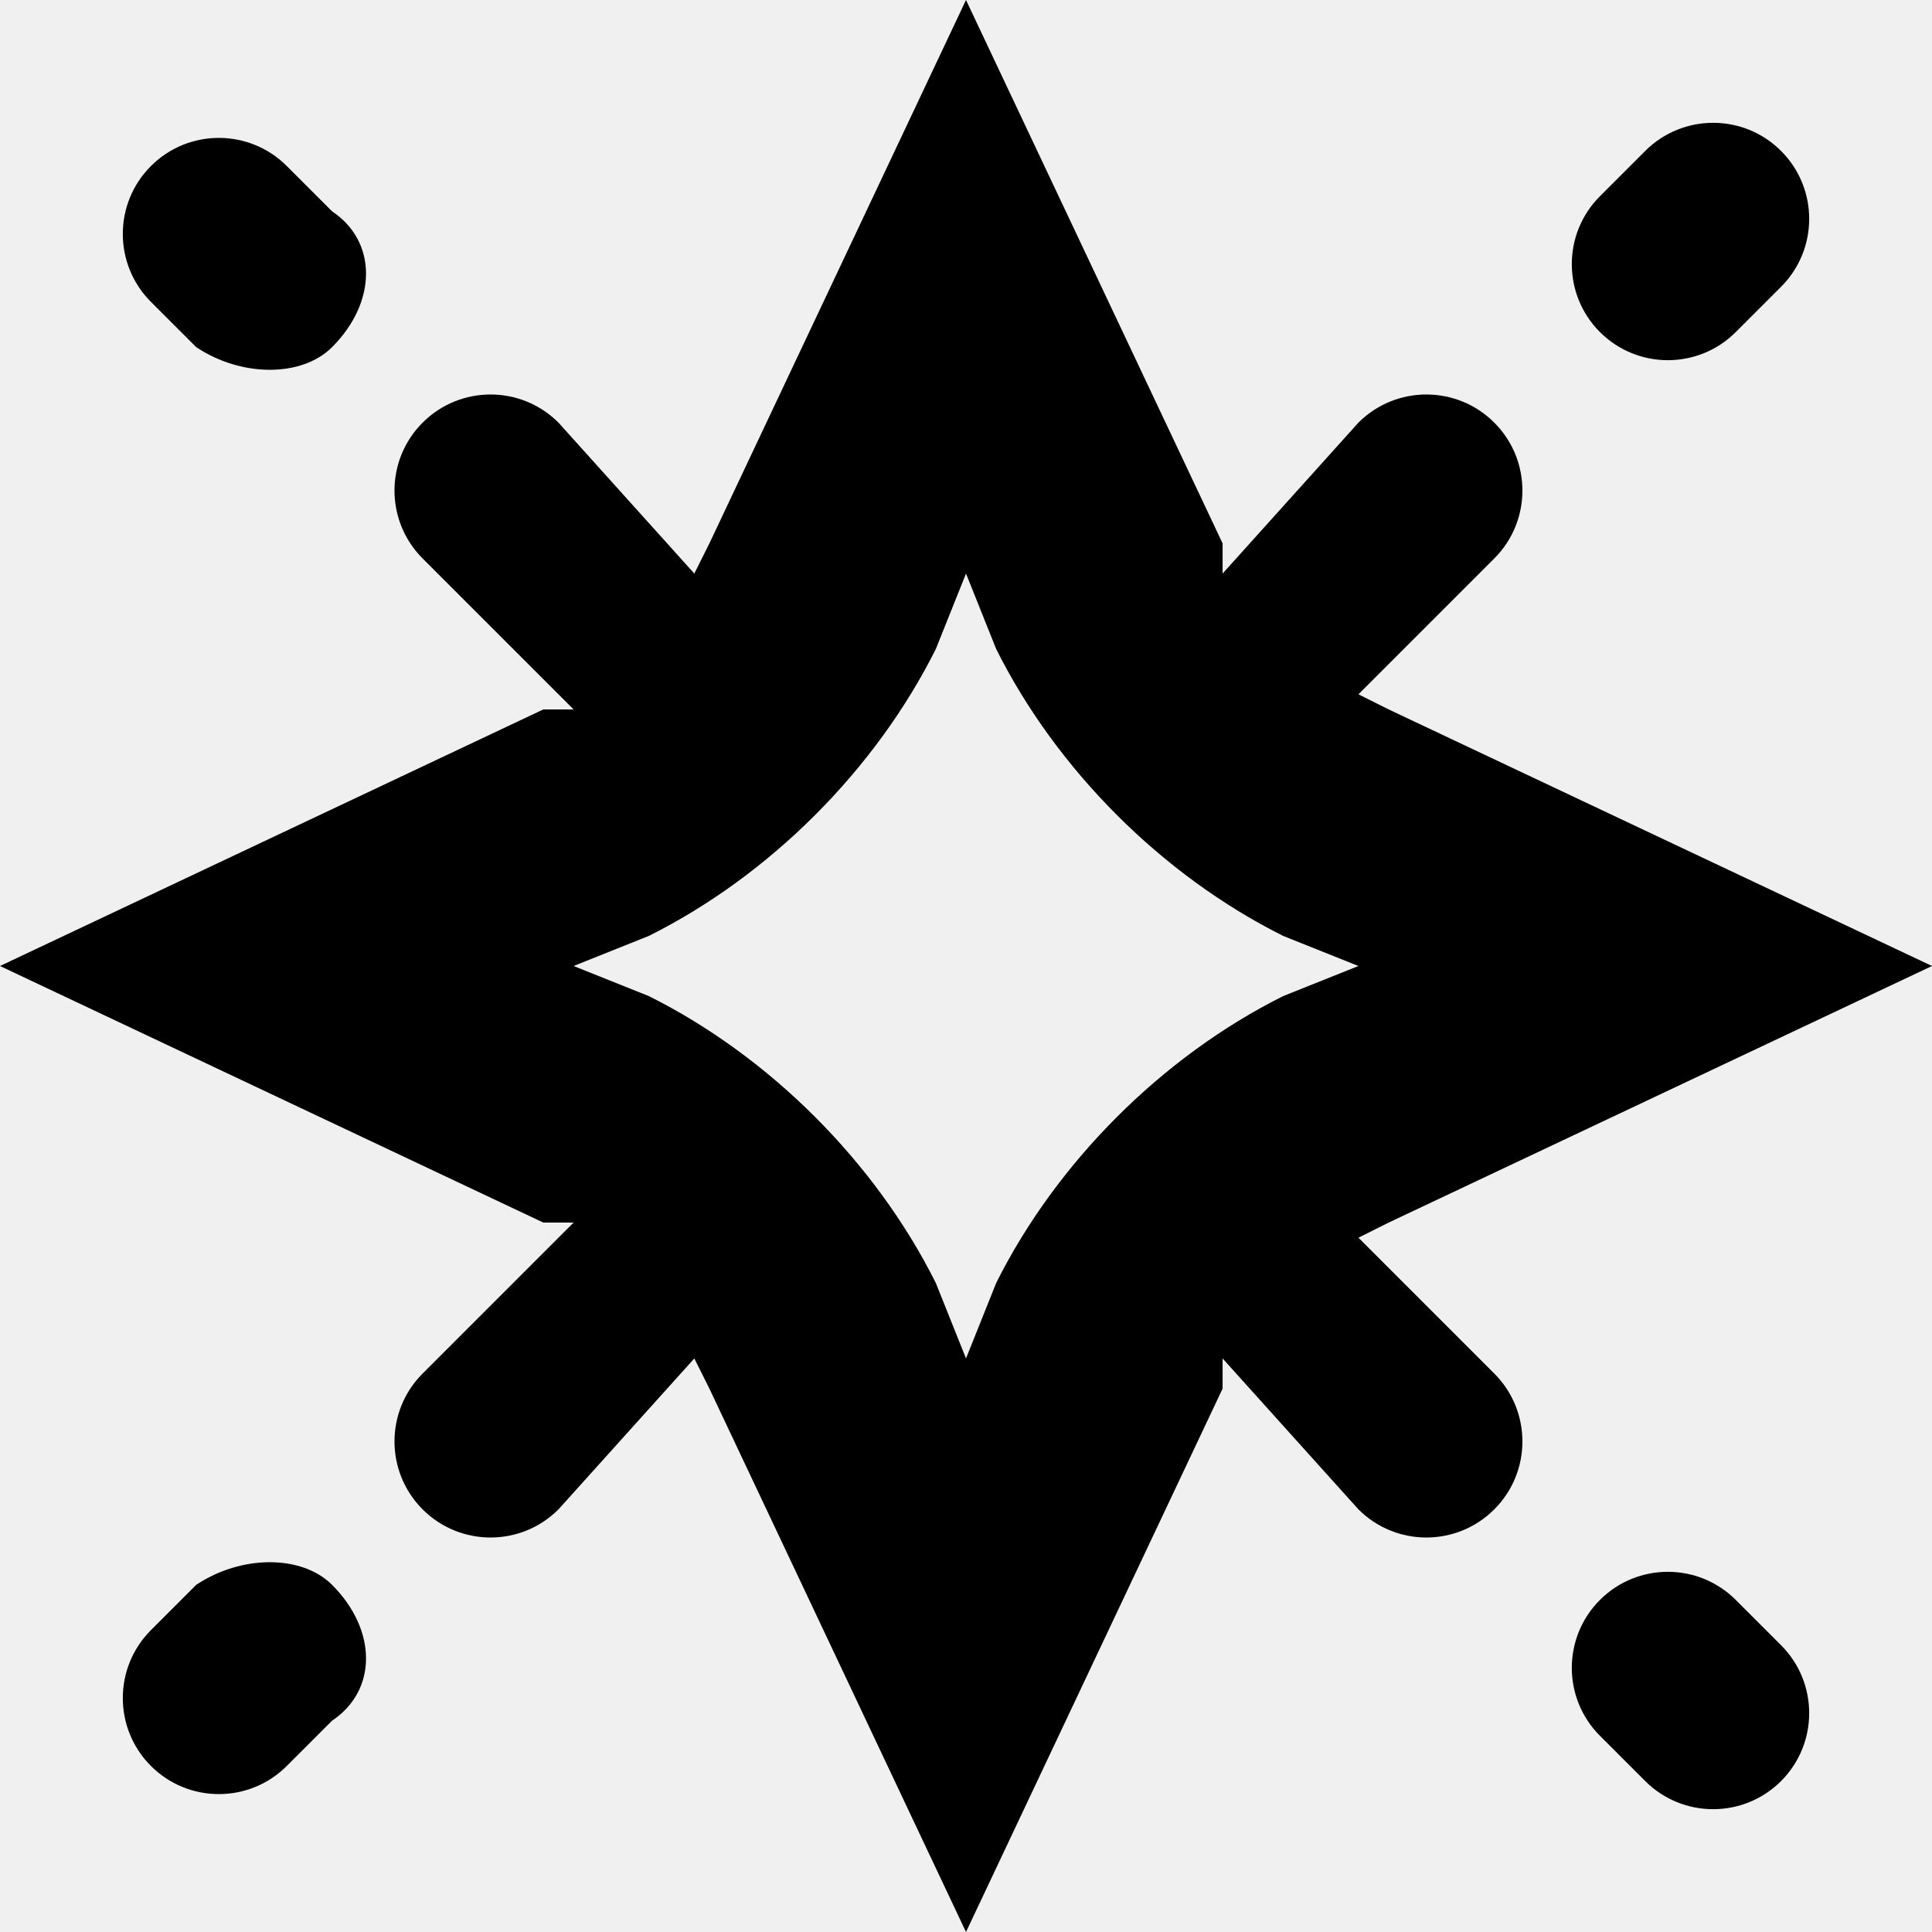
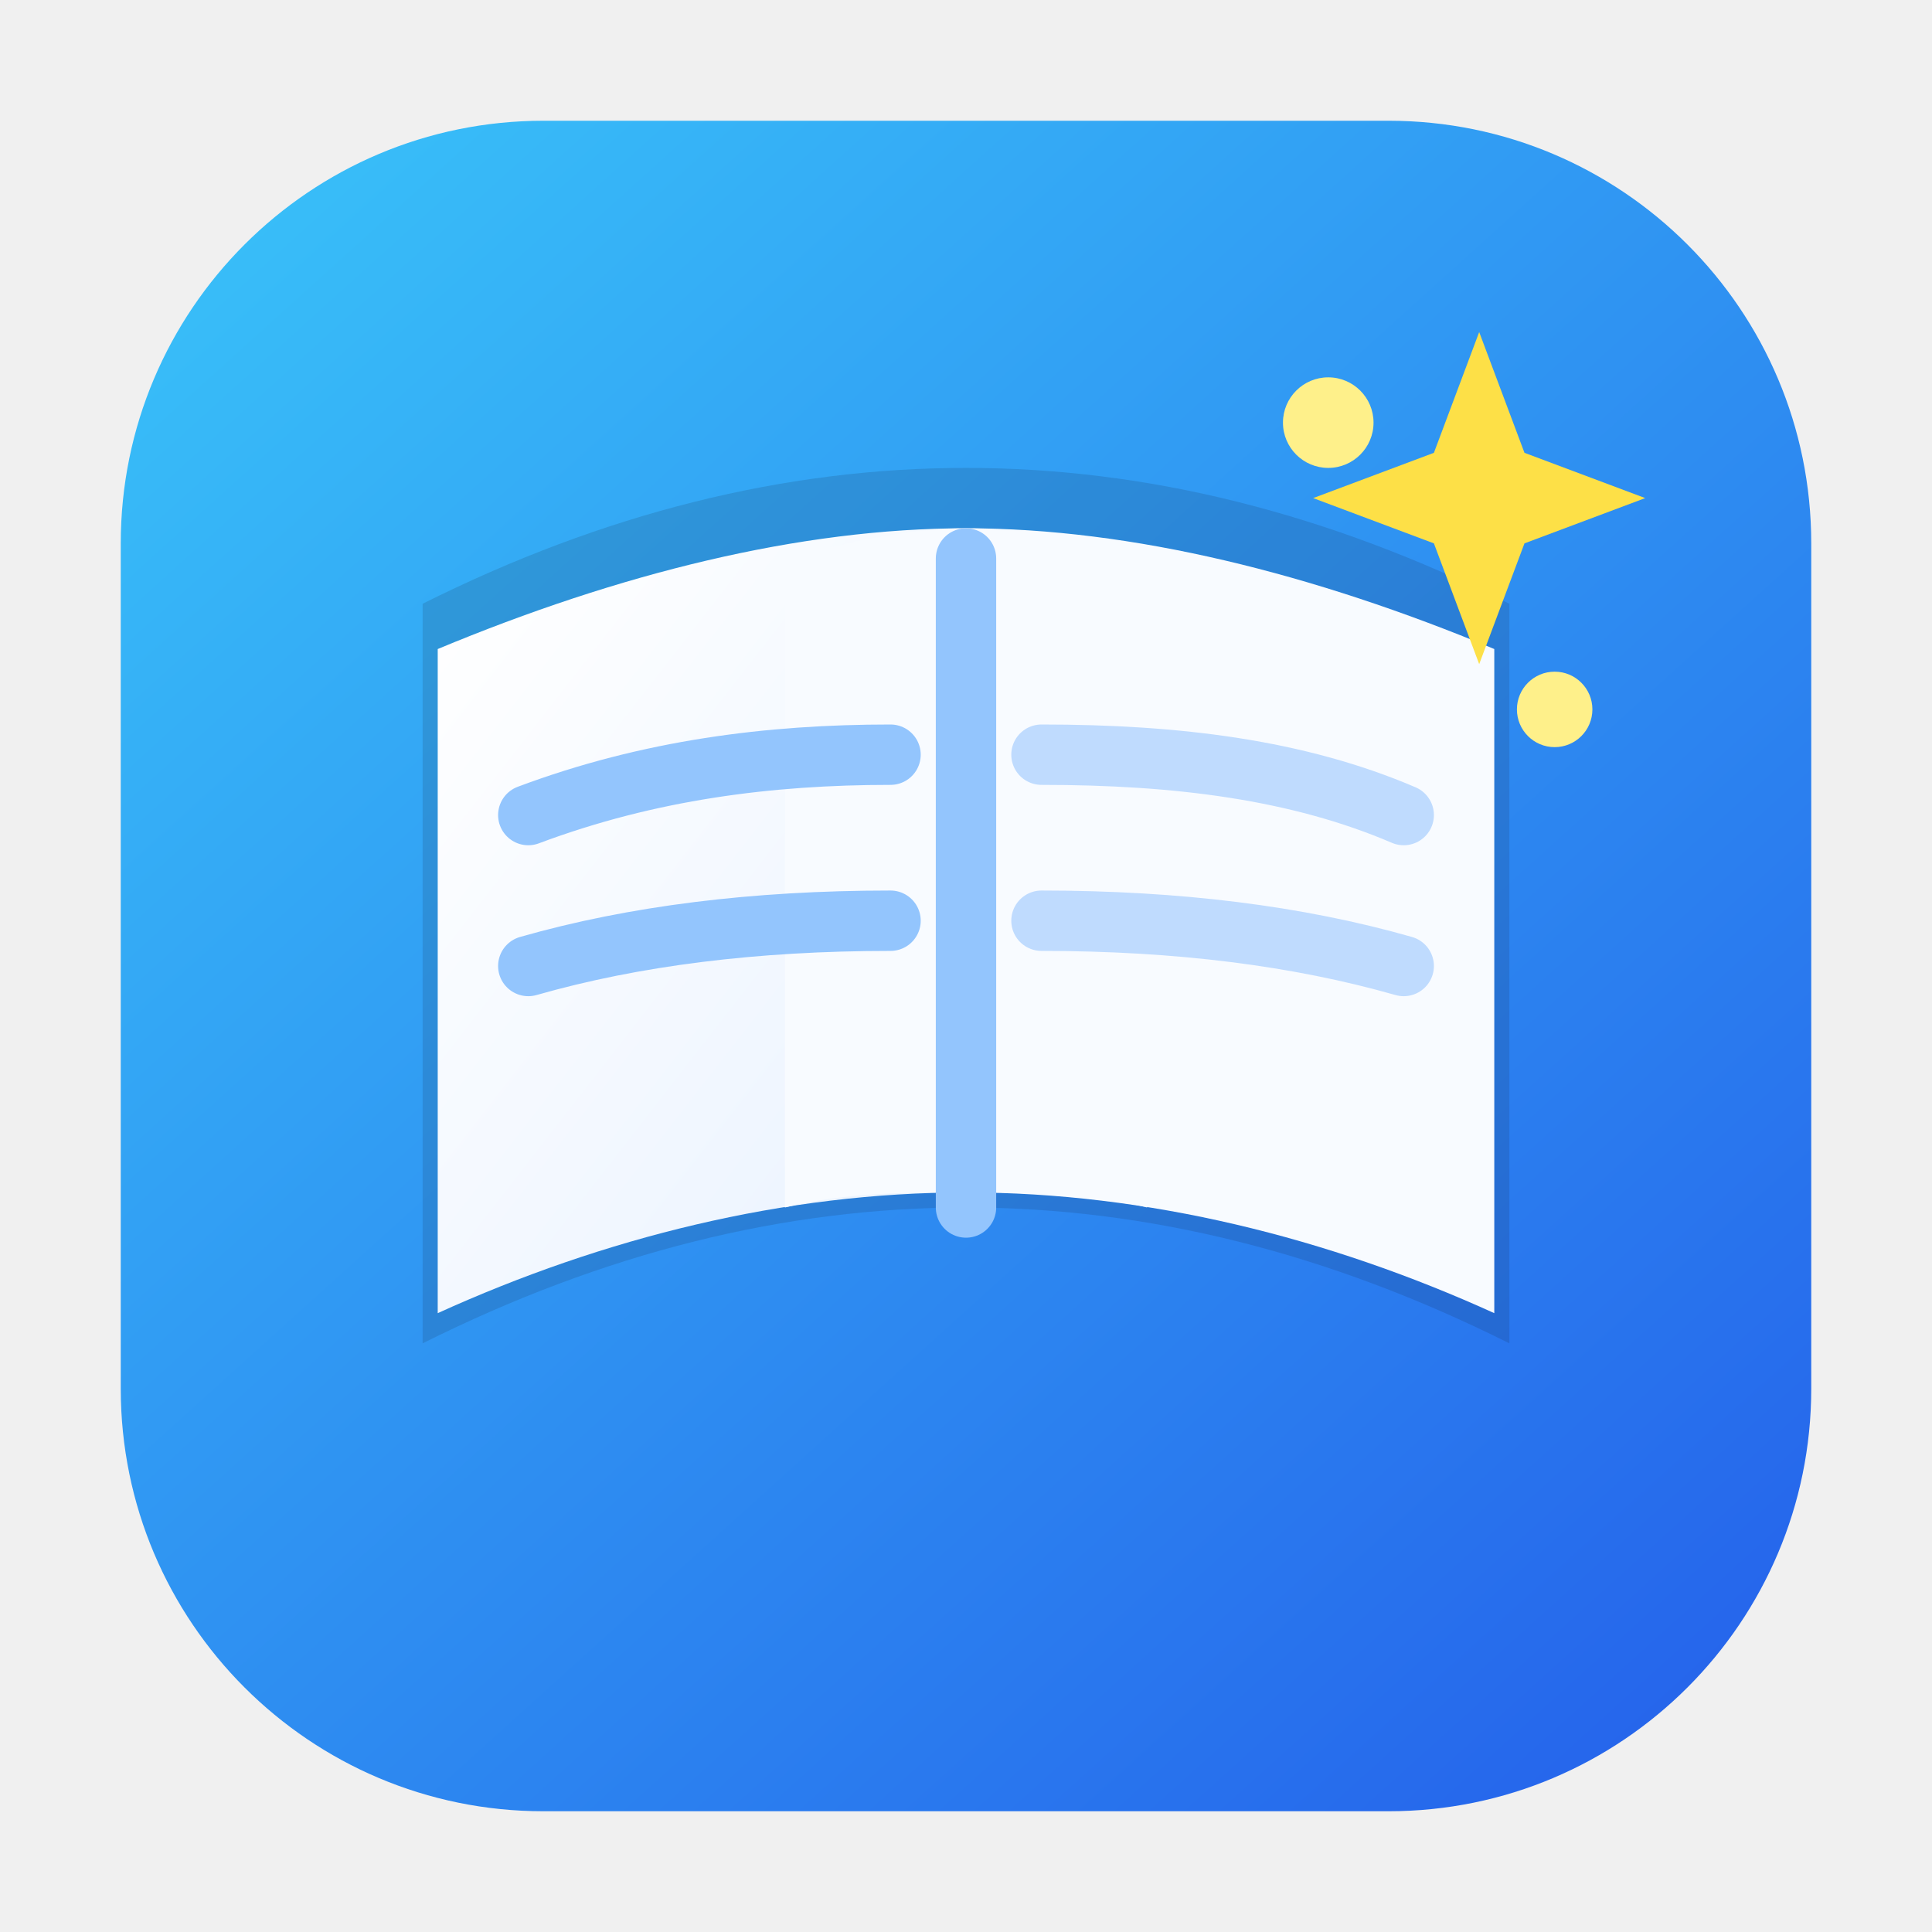
- <svg xmlns="http://www.w3.org/2000/svg" viewBox="0 0 128 128">
-   <path fill-rule="evenodd" d="M81 36 64 0 47 36l-1 2-9-10a6 6 0 0 0-9 9l10 10h-2L0 64l36 17h2L28 91a6 6 0 1 0 9 9l9-10 1 2 17 36 17-36v-2l9 10a6 6 0 1 0 9-9l-9-9 2-1 36-17-36-17-2-1 9-9a6 6 0 1 0-9-9l-9 10v-2Zm-17 2-2 5c-4 8-11 15-19 19l-5 2 5 2c8 4 15 11 19 19l2 5 2-5c4-8 11-15 19-19l5-2-5-2c-8-4-15-11-19-19l-2-5Z" clip-rule="evenodd" />
-   <path d="M118 19a6 6 0 0 0-9-9l-3 3a6 6 0 1 0 9 9l3-3Zm-96 4c-2 2-6 2-9 0l-3-3a6 6 0 1 1 9-9l3 3c3 2 3 6 0 9Zm0 82c-2-2-6-2-9 0l-3 3a6 6 0 1 0 9 9l3-3c3-2 3-6 0-9Zm96 4a6 6 0 0 1-9 9l-3-3a6 6 0 1 1 9-9l3 3Z" />
-   <style>path{fill:#000}@media (prefers-color-scheme:dark){path{fill:#fff}}</style>
+ <svg xmlns="http://www.w3.org/2000/svg" viewBox="0 0 128 128" role="img" aria-labelledby="title desc">
+   <defs>
+     <linearGradient id="bg" x1="18" y1="14" x2="112" y2="118" gradientUnits="userSpaceOnUse">
+       <stop offset="0" stop-color="#38bdf8" />
+       <stop offset="1" stop-color="#2563eb" />
+     </linearGradient>
+     <linearGradient id="page" x1="28" y1="40" x2="100" y2="96" gradientUnits="userSpaceOnUse">
+       <stop offset="0" stop-color="#ffffff" />
+       <stop offset="1" stop-color="#dbeafe" />
+     </linearGradient>
+   </defs>
+   <rect x="8" y="8" width="112" height="112" rx="28" fill="url(#bg)" />
+   <path d="M64 31c-12 0-24 3-36 9v49c12-6 24-9 36-9c12 0 24 3 36 9V40c-12-6-24-9-36-9Z" fill="#0f172a" opacity="0.14" />
+   <path d="M64 35c-11 0-23 3-35 8v44c11-5 23-8 35-8c4 0 8 0 12 1V37c-4-1-8-2-12-2Z" fill="url(#page)" />
+   <path d="M64 35c11 0 23 3 35 8v44c-11-5-23-8-35-8c-4 0-8 0-12 1V37c4-1 8-2 12-2Z" fill="#f8fbff" />
+   <path d="M64 37v43" fill="none" stroke="#93c5fd" stroke-linecap="round" stroke-width="4" />
+   <path d="M35 54c8-3 16-4 24-4" fill="none" stroke="#93c5fd" stroke-linecap="round" stroke-width="4" />
+   <path d="M35 64c7-2 15-3 24-3" fill="none" stroke="#93c5fd" stroke-linecap="round" stroke-width="4" />
+   <path d="M69 50c9 0 17 1 24 4" fill="none" stroke="#bfdbfe" stroke-linecap="round" stroke-width="4" />
+   <path d="M69 61c9 0 17 1 24 3" fill="none" stroke="#bfdbfe" stroke-linecap="round" stroke-width="4" />
+   <path d="M98 22l3 8 8 3-8 3-3 8-3-8-8-3 8-3 3-8Z" fill="#fde047" />
+   <circle cx="88" cy="28" r="3" fill="#fef08a" />
+   <circle cx="103" cy="47" r="2.5" fill="#fef08a" />
</svg>
